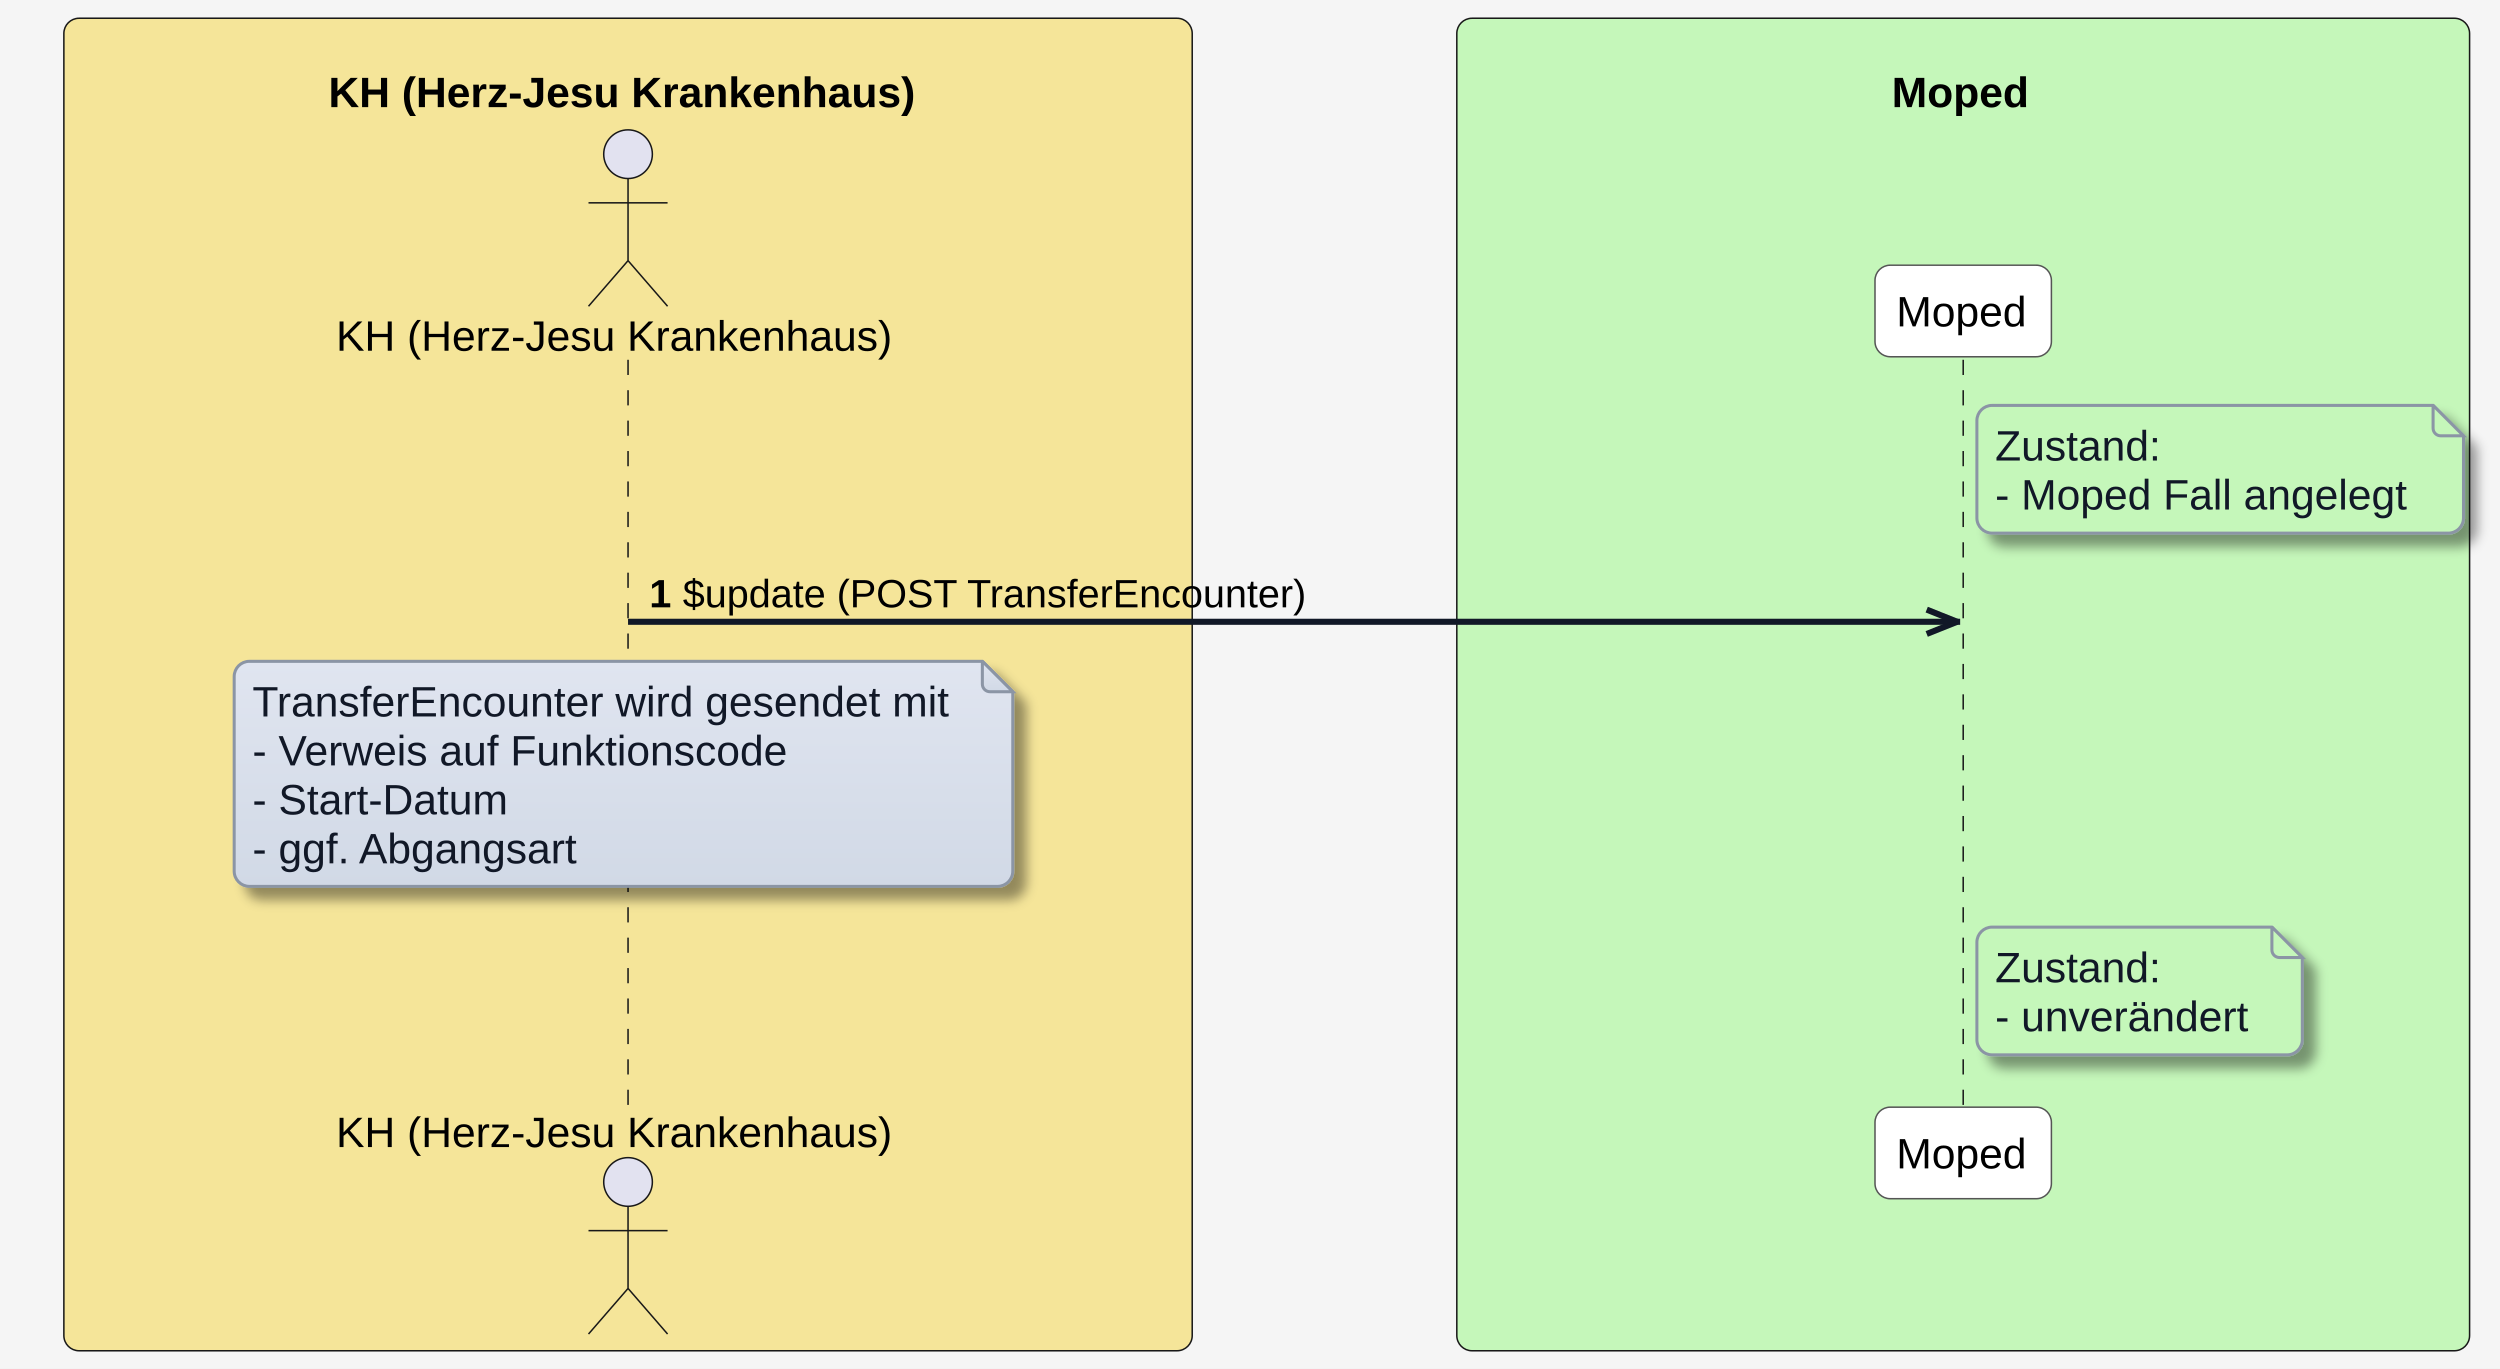
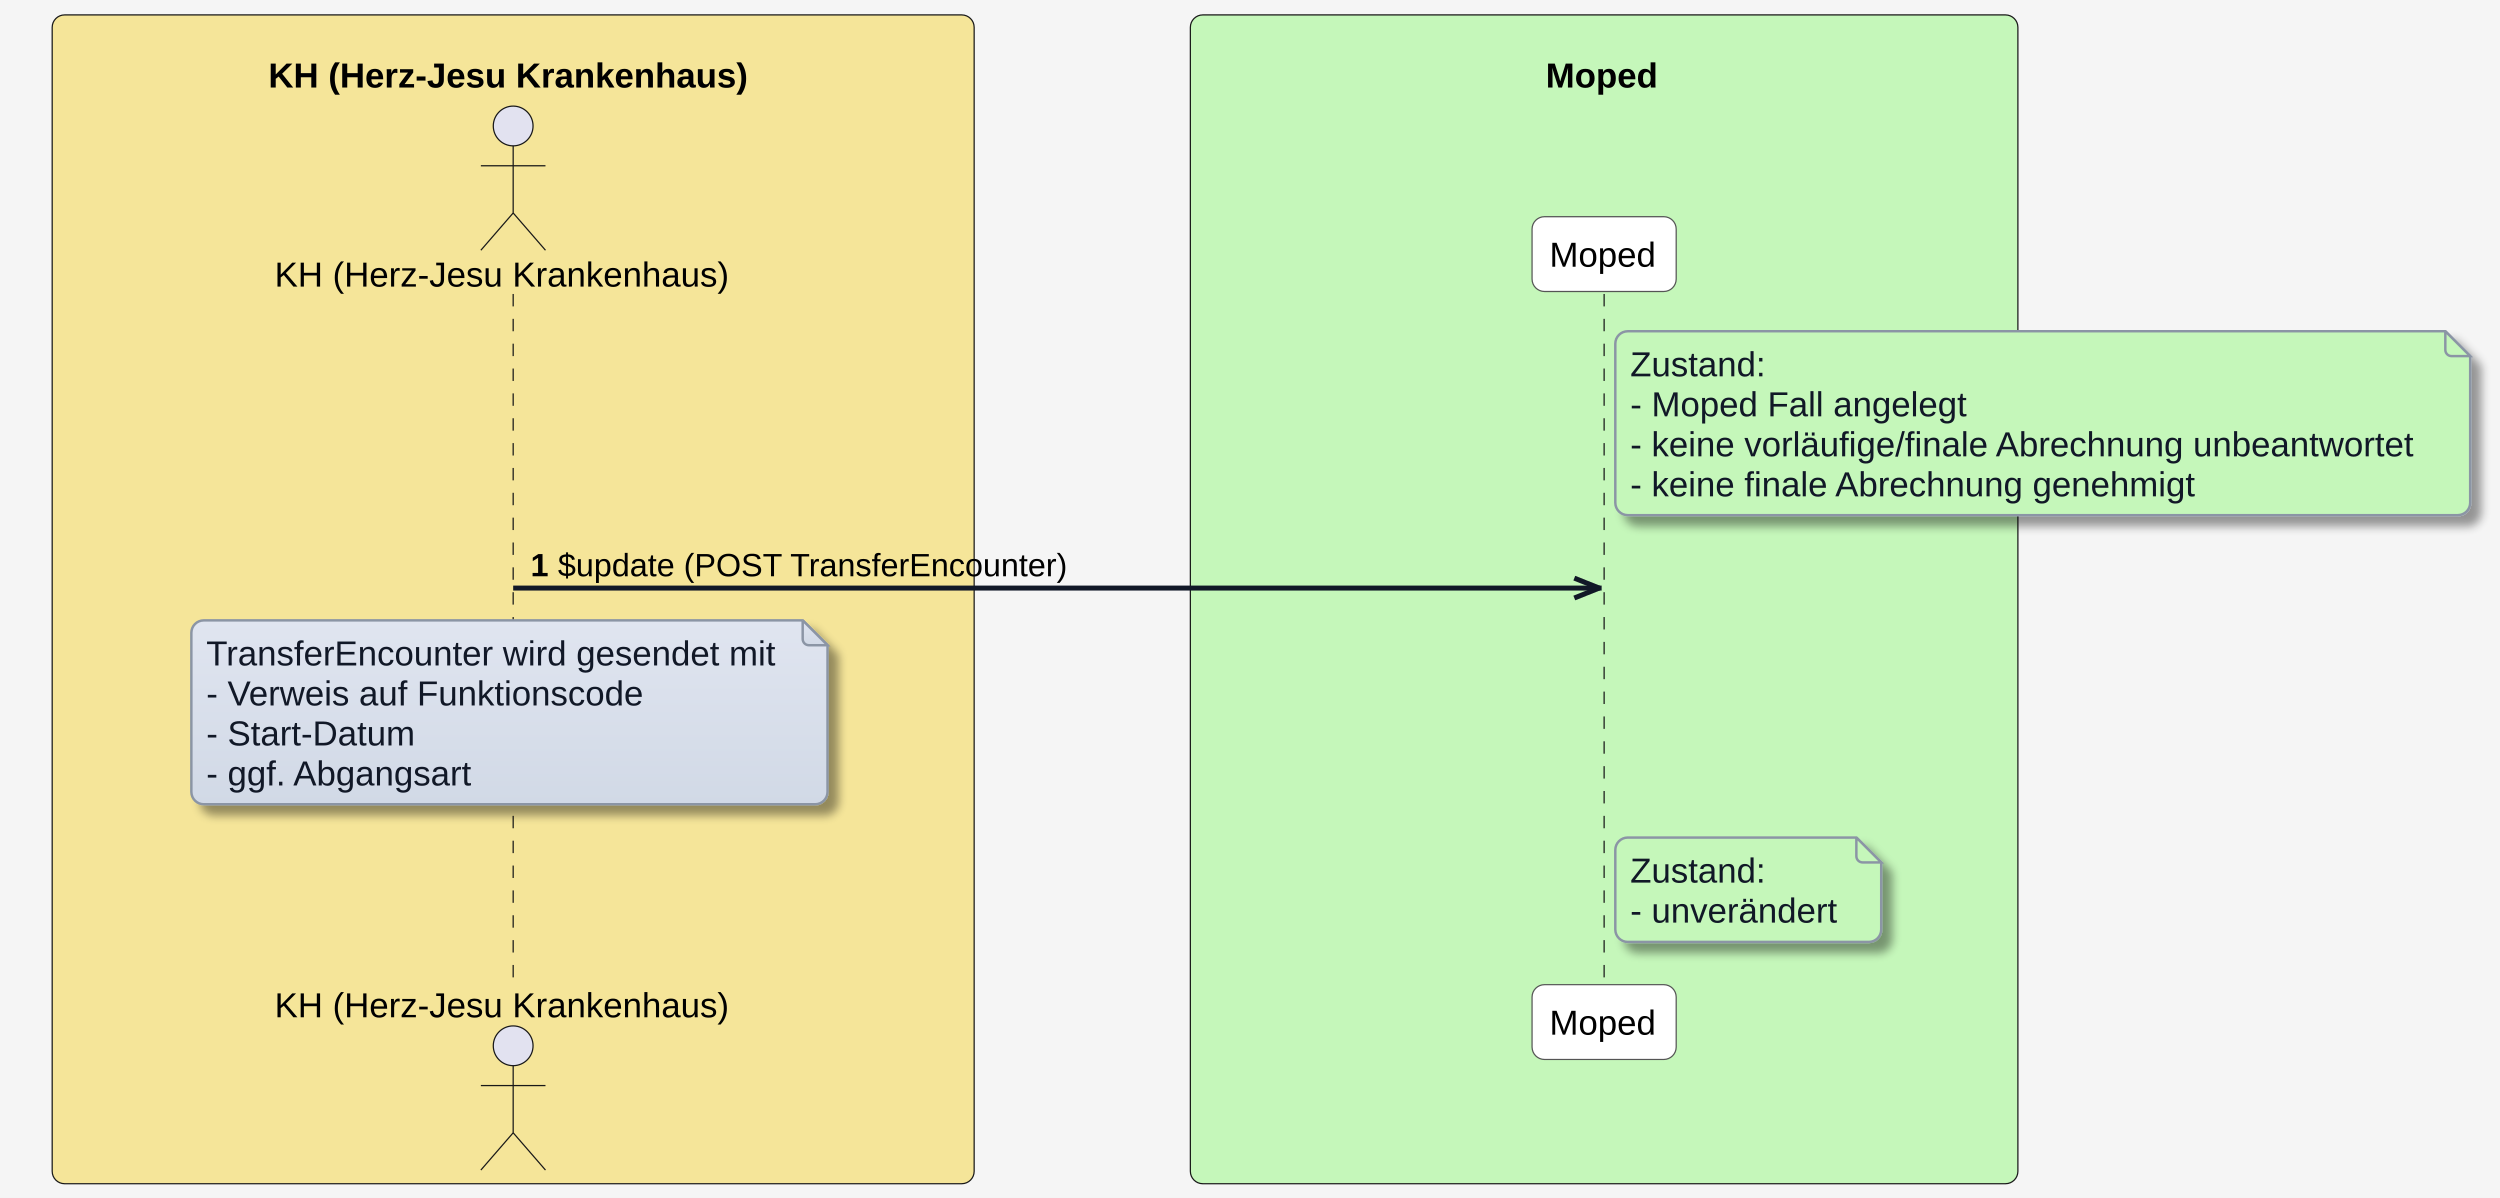
- <svg xmlns="http://www.w3.org/2000/svg" contentStyleType="text/css" height="450px" preserveAspectRatio="none" style="width:822px;height:450px;background:#F5F5F5;" version="1.1" viewBox="0 0 822 450" width="822px" zoomAndPan="magnify">
+ <svg xmlns="http://www.w3.org/2000/svg" contentStyleType="text/css" height="482px" preserveAspectRatio="none" style="width:1006px;height:482px;background:#F5F5F5;" version="1.1" viewBox="0 0 1006 482" width="1006px" zoomAndPan="magnify">
  <defs>
-     <filter height="300%" id="fmiatir7nxvs0" width="300%" x="-1" y="-1">
+     <filter height="300%" id="f1au6fe2ymh4w0" width="300%" x="-1" y="-1">
      <feGaussianBlur result="blurOut" stdDeviation="2.0" />
      <feColorMatrix in="blurOut" result="blurOut2" type="matrix" values="0 0 0 0 0 0 0 0 0 0 0 0 0 0 0 0 0 0 .4 0" />
      <feOffset dx="4.0" dy="4.0" in="blurOut2" result="blurOut3" />
      <feBlend in="SourceGraphic" in2="blurOut3" mode="normal" />
    </filter>
-     <linearGradient id="gmiatir7nxvs00" x1="50%" x2="50%" y1="0%" y2="100%">
+     <linearGradient id="g1au6fe2ymh4w00" x1="50%" x2="50%" y1="0%" y2="100%">
      <stop offset="0%" stop-color="#E0E5F0" />
      <stop offset="100%" stop-color="#D1D9E6" />
    </linearGradient>
  </defs>
  <g>
-     <rect fill="#F5F5F5" height="450" style="stroke:none;stroke-width:1.0;" width="822" x="0" y="0" />
-     <rect fill="#F5E599" height="438.132" rx="5" ry="5" style="stroke:#181818;stroke-width:0.5;" width="371" x="21" y="6" />
+     <rect fill="#F5F5F5" height="482" style="stroke:none;stroke-width:1.0;" width="1006" x="0" y="0" />
+     <rect fill="#F5E599" height="470.33" rx="5" ry="5" style="stroke:#181818;stroke-width:0.5;" width="371" x="21" y="6" />
    <text fill="#000000" font-family="Arial" font-size="14" font-weight="bold" lengthAdjust="spacing" textLength="4" x="24" y="19.132"> </text>
    <text fill="#000000" font-family="Arial" font-size="14" font-weight="bold" lengthAdjust="spacing" textLength="197" x="108" y="35.23">KH (Herz-Jesu Krankenhaus)</text>
-     <rect fill="#C5F7BA" height="438.132" rx="5" ry="5" style="stroke:#181818;stroke-width:0.5;" width="333" x="479" y="6" />
+     <rect fill="#C5F7BA" height="470.33" rx="5" ry="5" style="stroke:#181818;stroke-width:0.5;" width="333" x="479" y="6" />
    <text fill="#000000" font-family="Arial" font-size="14" font-weight="bold" lengthAdjust="spacing" textLength="4" x="482" y="19.132"> </text>
    <text fill="#000000" font-family="Arial" font-size="14" font-weight="bold" lengthAdjust="spacing" textLength="47" x="622" y="35.23">Moped</text>
-     <line style="stroke:#181818;stroke-width:0.5;stroke-dasharray:5.0,5.0;" x1="206.5" x2="206.5" y1="118.296" y2="365.034" />
-     <line style="stroke:#181818;stroke-width:0.5;stroke-dasharray:5.0,5.0;" x1="645.5" x2="645.5" y1="118.296" y2="365.034" />
+     <line style="stroke:#181818;stroke-width:0.5;stroke-dasharray:5.0,5.0;" x1="206.5" x2="206.5" y1="118.296" y2="397.231" />
+     <line style="stroke:#181818;stroke-width:0.5;stroke-dasharray:5.0,5.0;" x1="645.5" x2="645.5" y1="118.296" y2="397.231" />
    <text fill="#000000" font-family="Arial" font-size="14" lengthAdjust="spacing" textLength="186" x="110.5" y="115.329">KH (Herz-Jesu Krankenhaus)</text>
    <ellipse cx="206.5" cy="50.697" fill="#E2E2F0" rx="8" ry="8" style="stroke:#181818;stroke-width:0.5;" />
    <path d="M206.5,58.697 L206.5,85.697 M193.5,66.697 L219.5,66.697 M206.5,85.697 L193.5,100.697 M206.5,85.697 L219.5,100.697 " fill="none" style="stroke:#181818;stroke-width:0.5;" />
-     <text fill="#000000" font-family="Arial" font-size="14" lengthAdjust="spacing" textLength="186" x="110.5" y="377.166">KH (Herz-Jesu Krankenhaus)</text>
-     <ellipse cx="206.5" cy="388.632" fill="#E2E2F0" rx="8" ry="8" style="stroke:#181818;stroke-width:0.5;" />
-     <path d="M206.5,396.632 L206.5,423.632 M193.5,404.632 L219.5,404.632 M206.5,423.632 L193.5,438.632 M206.5,423.632 L219.5,438.632 " fill="none" style="stroke:#181818;stroke-width:0.5;" />
+     <text fill="#000000" font-family="Arial" font-size="14" lengthAdjust="spacing" textLength="186" x="110.5" y="409.363">KH (Herz-Jesu Krankenhaus)</text>
+     <ellipse cx="206.5" cy="420.83" fill="#E2E2F0" rx="8" ry="8" style="stroke:#181818;stroke-width:0.5;" />
+     <path d="M206.5,428.83 L206.5,455.83 M193.5,436.83 L219.5,436.83 M206.5,455.83 L193.5,470.83 M206.5,455.83 L219.5,470.83 " fill="none" style="stroke:#181818;stroke-width:0.5;" />
    <rect fill="#FFFFFF" height="30.099" rx="5" ry="5" style="stroke:#555555;stroke-width:0.5;" width="58" x="616.5" y="87.197" />
    <text fill="#000000" font-family="Arial" font-size="14" lengthAdjust="spacing" textLength="44" x="623.5" y="107.329">Moped</text>
-     <rect fill="#FFFFFF" height="30.099" rx="5" ry="5" style="stroke:#555555;stroke-width:0.5;" width="58" x="616.5" y="364.034" />
-     <text fill="#000000" font-family="Arial" font-size="14" lengthAdjust="spacing" textLength="44" x="623.5" y="384.166">Moped</text>
-     <path d="M650,138.296 L650,170.296 A5,5 0 0 0 655,175.296 L805,175.296 A5,5 0 0 0 810,170.296 L810,143.296 L800,133.296 L655,133.296 A5,5 0 0 0 650,138.296 " fill="#C5F7BA" filter="url(#fmiatir7nxvs0)" style="stroke:#8B95A5;stroke-width:1.0;" />
-     <path d="M800,133.296 L800,140.796 A2.5,2.5 0 0 0 802.5,143.296 L810,143.296 L800,133.296 " fill="#C5F7BA" style="stroke:#8B95A5;stroke-width:1.0;" />
+     <rect fill="#FFFFFF" height="30.099" rx="5" ry="5" style="stroke:#555555;stroke-width:0.5;" width="58" x="616.5" y="396.231" />
+     <text fill="#000000" font-family="Arial" font-size="14" lengthAdjust="spacing" textLength="44" x="623.5" y="416.363">Moped</text>
+     <path d="M650,138.296 L650,202.296 A5,5 0 0 0 655,207.296 L989,207.296 A5,5 0 0 0 994,202.296 L994,143.296 L984,133.296 L655,133.296 A5,5 0 0 0 650,138.296 " fill="#C5F7BA" filter="url(#f1au6fe2ymh4w0)" style="stroke:#8B95A5;stroke-width:1.0;" />
+     <path d="M984,133.296 L984,140.796 A2.5,2.5 0 0 0 986.5,143.296 L994,143.296 L984,133.296 " fill="#C5F7BA" style="stroke:#8B95A5;stroke-width:1.0;" />
    <text fill="#111827" font-family="Arial" font-size="14" lengthAdjust="spacing" textLength="56" x="656" y="151.428">Zustand:</text>
    <text fill="#111827" font-family="Arial" font-size="14" lengthAdjust="spacing" textLength="139" x="656" y="167.526">- Moped Fall angelegt</text>
-     <line style="stroke:#111827;stroke-width:2.0;" x1="643.5" x2="633.5" y1="204.442" y2="200.442" />
-     <line style="stroke:#111827;stroke-width:2.0;" x1="643.5" x2="633.5" y1="204.442" y2="208.442" />
-     <line style="stroke:#111827;stroke-width:2.0;" x1="206.5" x2="644.5" y1="204.442" y2="204.442" />
-     <text fill="#000000" font-family="Arial" font-size="13" font-weight="bold" lengthAdjust="spacing" textLength="7" x="213.5" y="199.687">1</text>
-     <text fill="#000000" font-family="Arial" font-size="13" lengthAdjust="spacing" textLength="205" x="224.5" y="199.687">$update (POST TransferEncounter)</text>
-     <path d="M77,222.442 L77,286.442 A5,5 0 0 0 82,291.442 L328,291.442 A5,5 0 0 0 333,286.442 L333,227.442 L323,217.442 L82,217.442 A5,5 0 0 0 77,222.442 " fill="url(#gmiatir7nxvs00)" filter="url(#fmiatir7nxvs0)" style="stroke:#8B95A5;stroke-width:1.0;" />
-     <path d="M323,217.442 L323,224.942 A2.5,2.5 0 0 0 325.5,227.442 L333,227.442 L323,217.442 " fill="url(#gmiatir7nxvs00)" style="stroke:#8B95A5;stroke-width:1.0;" />
-     <text fill="#111827" font-family="Arial" font-size="14" lengthAdjust="spacing" textLength="235" x="83" y="235.574">TransferEncounter wird gesendet mit</text>
-     <text fill="#111827" font-family="Arial" font-size="14" lengthAdjust="spacing" textLength="180" x="83" y="251.672">- Verweis auf Funktionscode</text>
-     <text fill="#111827" font-family="Arial" font-size="14" lengthAdjust="spacing" textLength="86" x="83" y="267.771">- Start-Datum</text>
-     <text fill="#111827" font-family="Arial" font-size="14" lengthAdjust="spacing" textLength="110" x="83" y="283.87">- ggf. Abgangsart</text>
-     <path d="M650,309.836 L650,341.836 A5,5 0 0 0 655,346.836 L752,346.836 A5,5 0 0 0 757,341.836 L757,314.836 L747,304.836 L655,304.836 A5,5 0 0 0 650,309.836 " fill="#C5F7BA" filter="url(#fmiatir7nxvs0)" style="stroke:#8B95A5;stroke-width:1.0;" />
-     <path d="M747,304.836 L747,312.336 A2.5,2.5 0 0 0 749.5,314.836 L757,314.836 L747,304.836 " fill="#C5F7BA" style="stroke:#8B95A5;stroke-width:1.0;" />
-     <text fill="#111827" font-family="Arial" font-size="14" lengthAdjust="spacing" textLength="56" x="656" y="322.968">Zustand:</text>
-     <text fill="#111827" font-family="Arial" font-size="14" lengthAdjust="spacing" textLength="86" x="656" y="339.067">- unverändert</text>
+     <text fill="#111827" font-family="Arial" font-size="14" lengthAdjust="spacing" textLength="323" x="656" y="183.625">- keine vorläufige/finale Abrechnung unbeantwortet</text>
+     <text fill="#111827" font-family="Arial" font-size="14" lengthAdjust="spacing" textLength="233" x="656" y="199.724">- keine finale Abrechnung genehmigt</text>
+     <line style="stroke:#111827;stroke-width:2.0;" x1="643.5" x2="633.5" y1="236.639" y2="232.639" />
+     <line style="stroke:#111827;stroke-width:2.0;" x1="643.5" x2="633.5" y1="236.639" y2="240.639" />
+     <line style="stroke:#111827;stroke-width:2.0;" x1="206.5" x2="644.5" y1="236.639" y2="236.639" />
+     <text fill="#000000" font-family="Arial" font-size="13" font-weight="bold" lengthAdjust="spacing" textLength="7" x="213.5" y="231.884">1</text>
+     <text fill="#000000" font-family="Arial" font-size="13" lengthAdjust="spacing" textLength="205" x="224.5" y="231.884">$update (POST TransferEncounter)</text>
+     <path d="M77,254.639 L77,318.639 A5,5 0 0 0 82,323.639 L328,323.639 A5,5 0 0 0 333,318.639 L333,259.639 L323,249.639 L82,249.639 A5,5 0 0 0 77,254.639 " fill="url(#g1au6fe2ymh4w00)" filter="url(#f1au6fe2ymh4w0)" style="stroke:#8B95A5;stroke-width:1.0;" />
+     <path d="M323,249.639 L323,257.139 A2.5,2.5 0 0 0 325.5,259.639 L333,259.639 L323,249.639 " fill="url(#g1au6fe2ymh4w00)" style="stroke:#8B95A5;stroke-width:1.0;" />
+     <text fill="#111827" font-family="Arial" font-size="14" lengthAdjust="spacing" textLength="235" x="83" y="267.771">TransferEncounter wird gesendet mit</text>
+     <text fill="#111827" font-family="Arial" font-size="14" lengthAdjust="spacing" textLength="180" x="83" y="283.87">- Verweis auf Funktionscode</text>
+     <text fill="#111827" font-family="Arial" font-size="14" lengthAdjust="spacing" textLength="86" x="83" y="299.968">- Start-Datum</text>
+     <text fill="#111827" font-family="Arial" font-size="14" lengthAdjust="spacing" textLength="110" x="83" y="316.067">- ggf. Abgangsart</text>
+     <path d="M650,342.034 L650,374.034 A5,5 0 0 0 655,379.034 L752,379.034 A5,5 0 0 0 757,374.034 L757,347.034 L747,337.034 L655,337.034 A5,5 0 0 0 650,342.034 " fill="#C5F7BA" filter="url(#f1au6fe2ymh4w0)" style="stroke:#8B95A5;stroke-width:1.0;" />
+     <path d="M747,337.034 L747,344.534 A2.5,2.5 0 0 0 749.5,347.034 L757,347.034 L747,337.034 " fill="#C5F7BA" style="stroke:#8B95A5;stroke-width:1.0;" />
+     <text fill="#111827" font-family="Arial" font-size="14" lengthAdjust="spacing" textLength="56" x="656" y="355.166">Zustand:</text>
+     <text fill="#111827" font-family="Arial" font-size="14" lengthAdjust="spacing" textLength="86" x="656" y="371.264">- unverändert</text>
  </g>
</svg>
